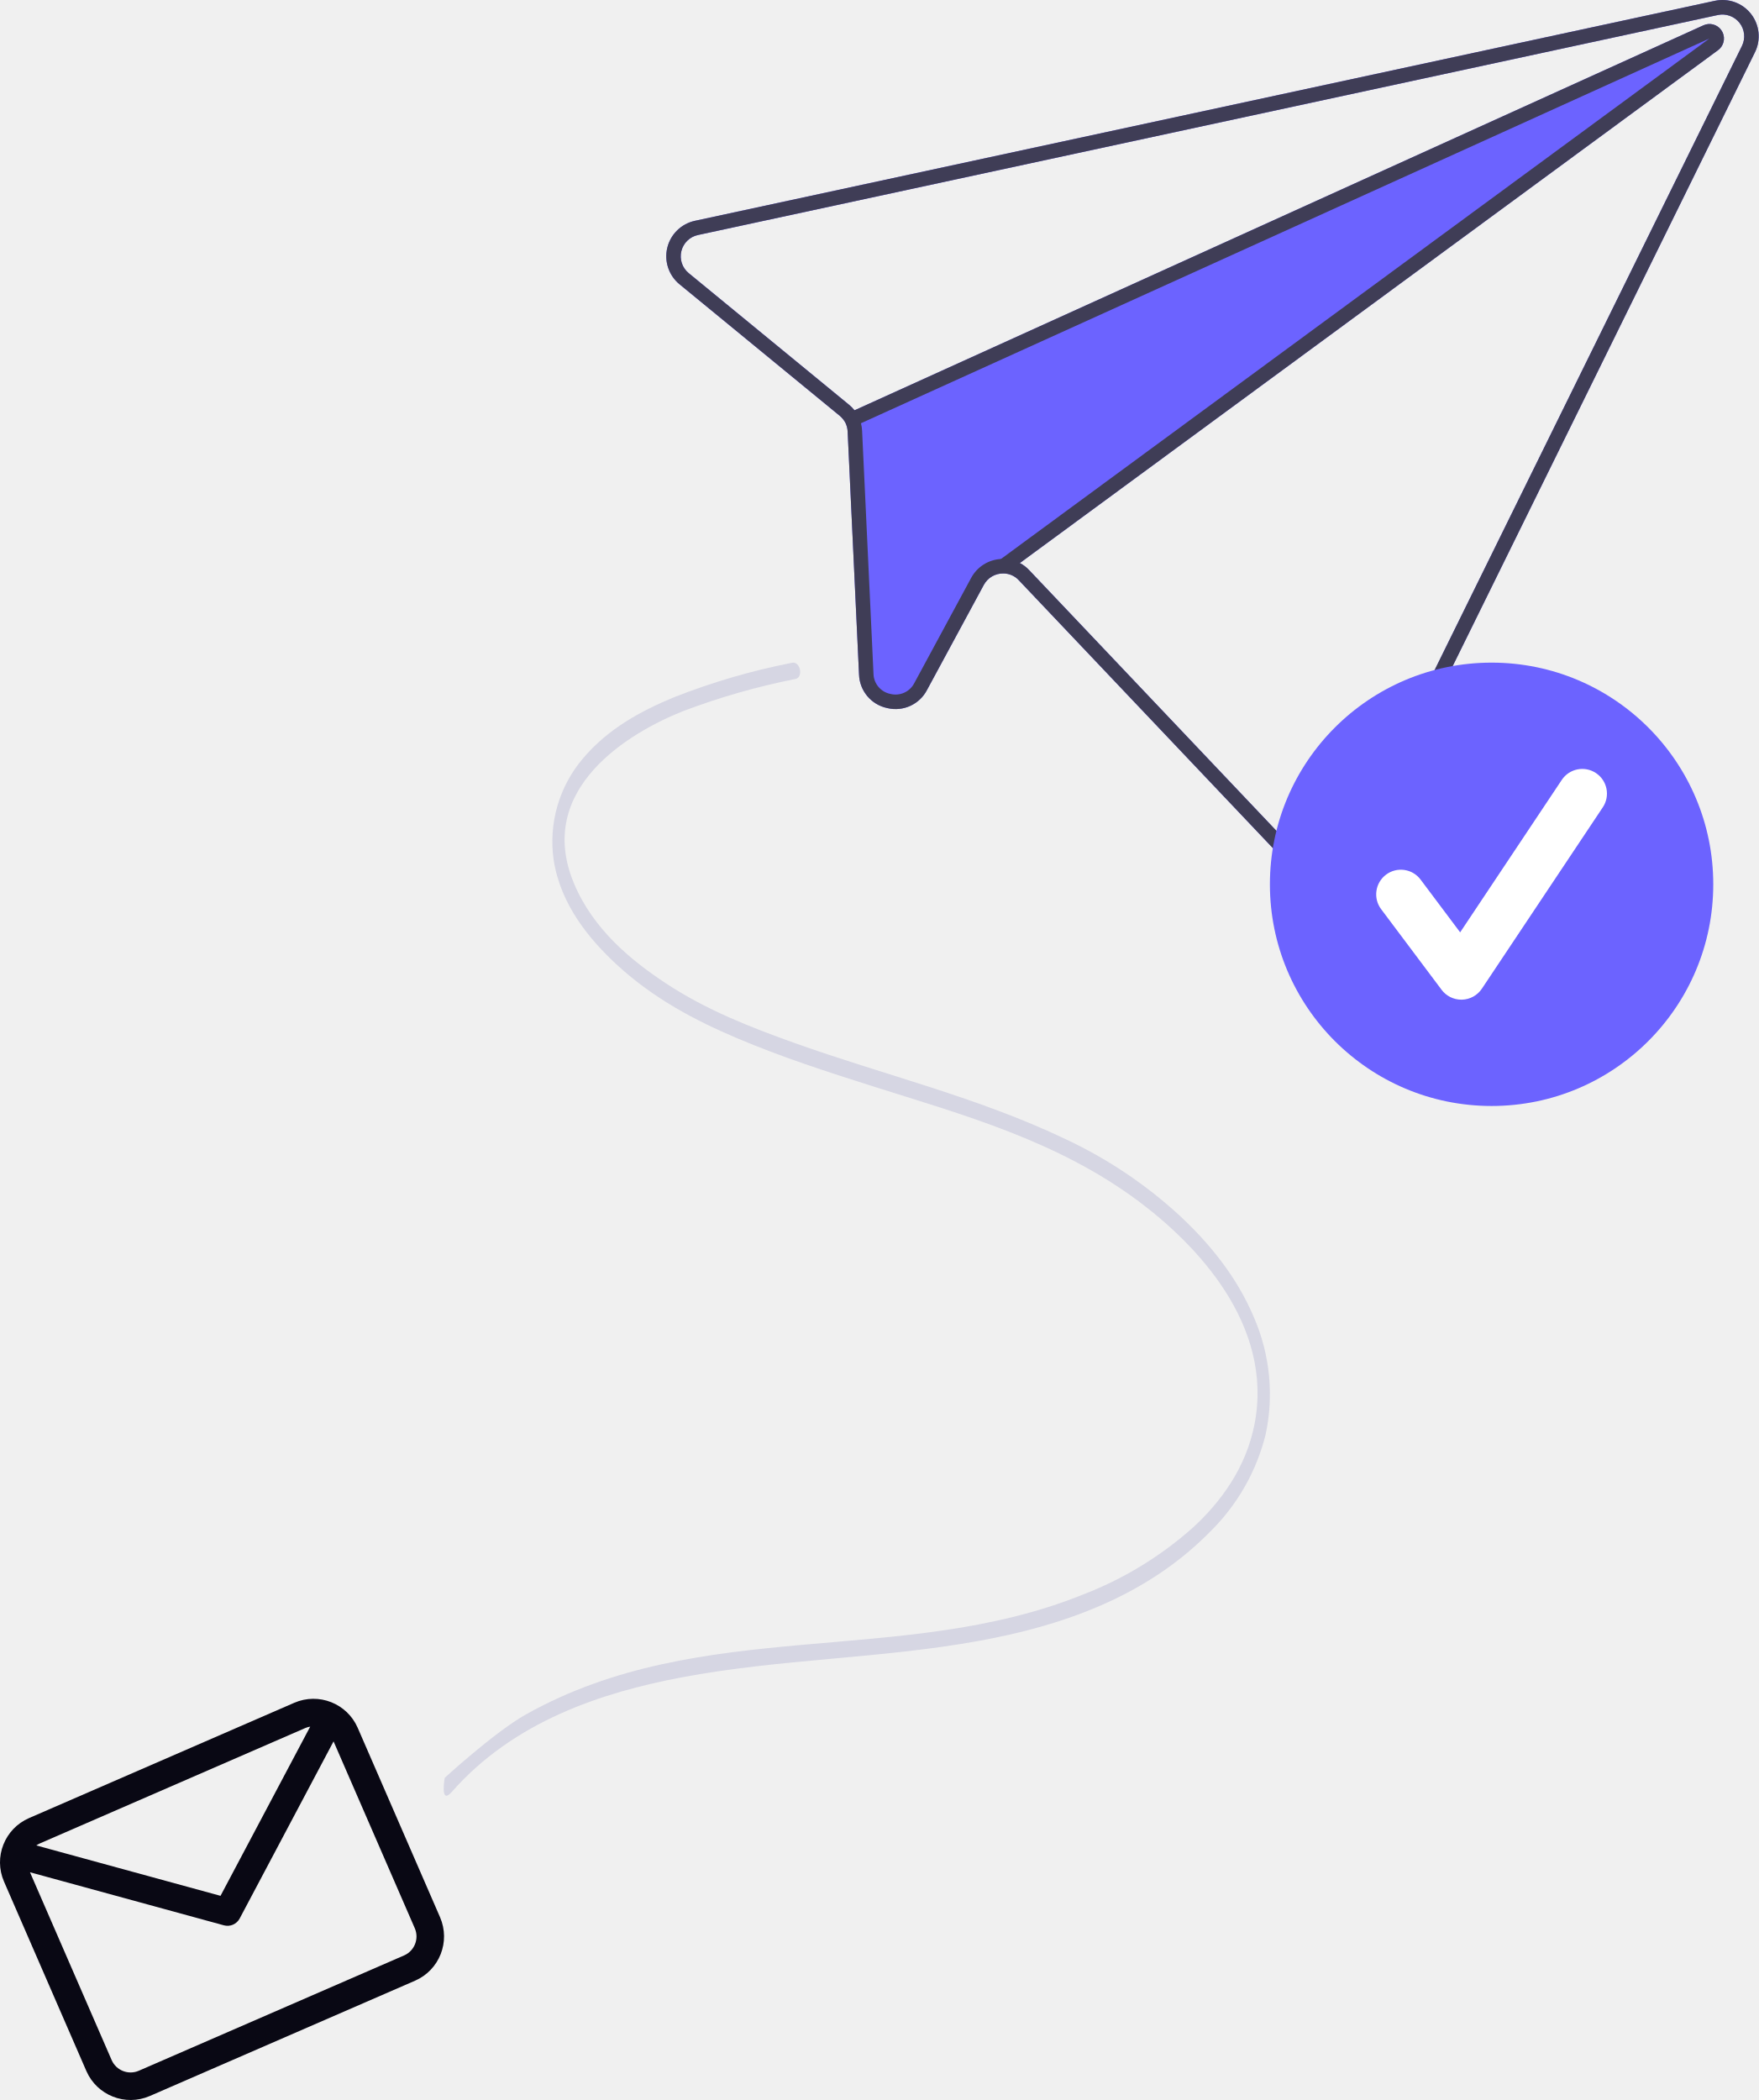
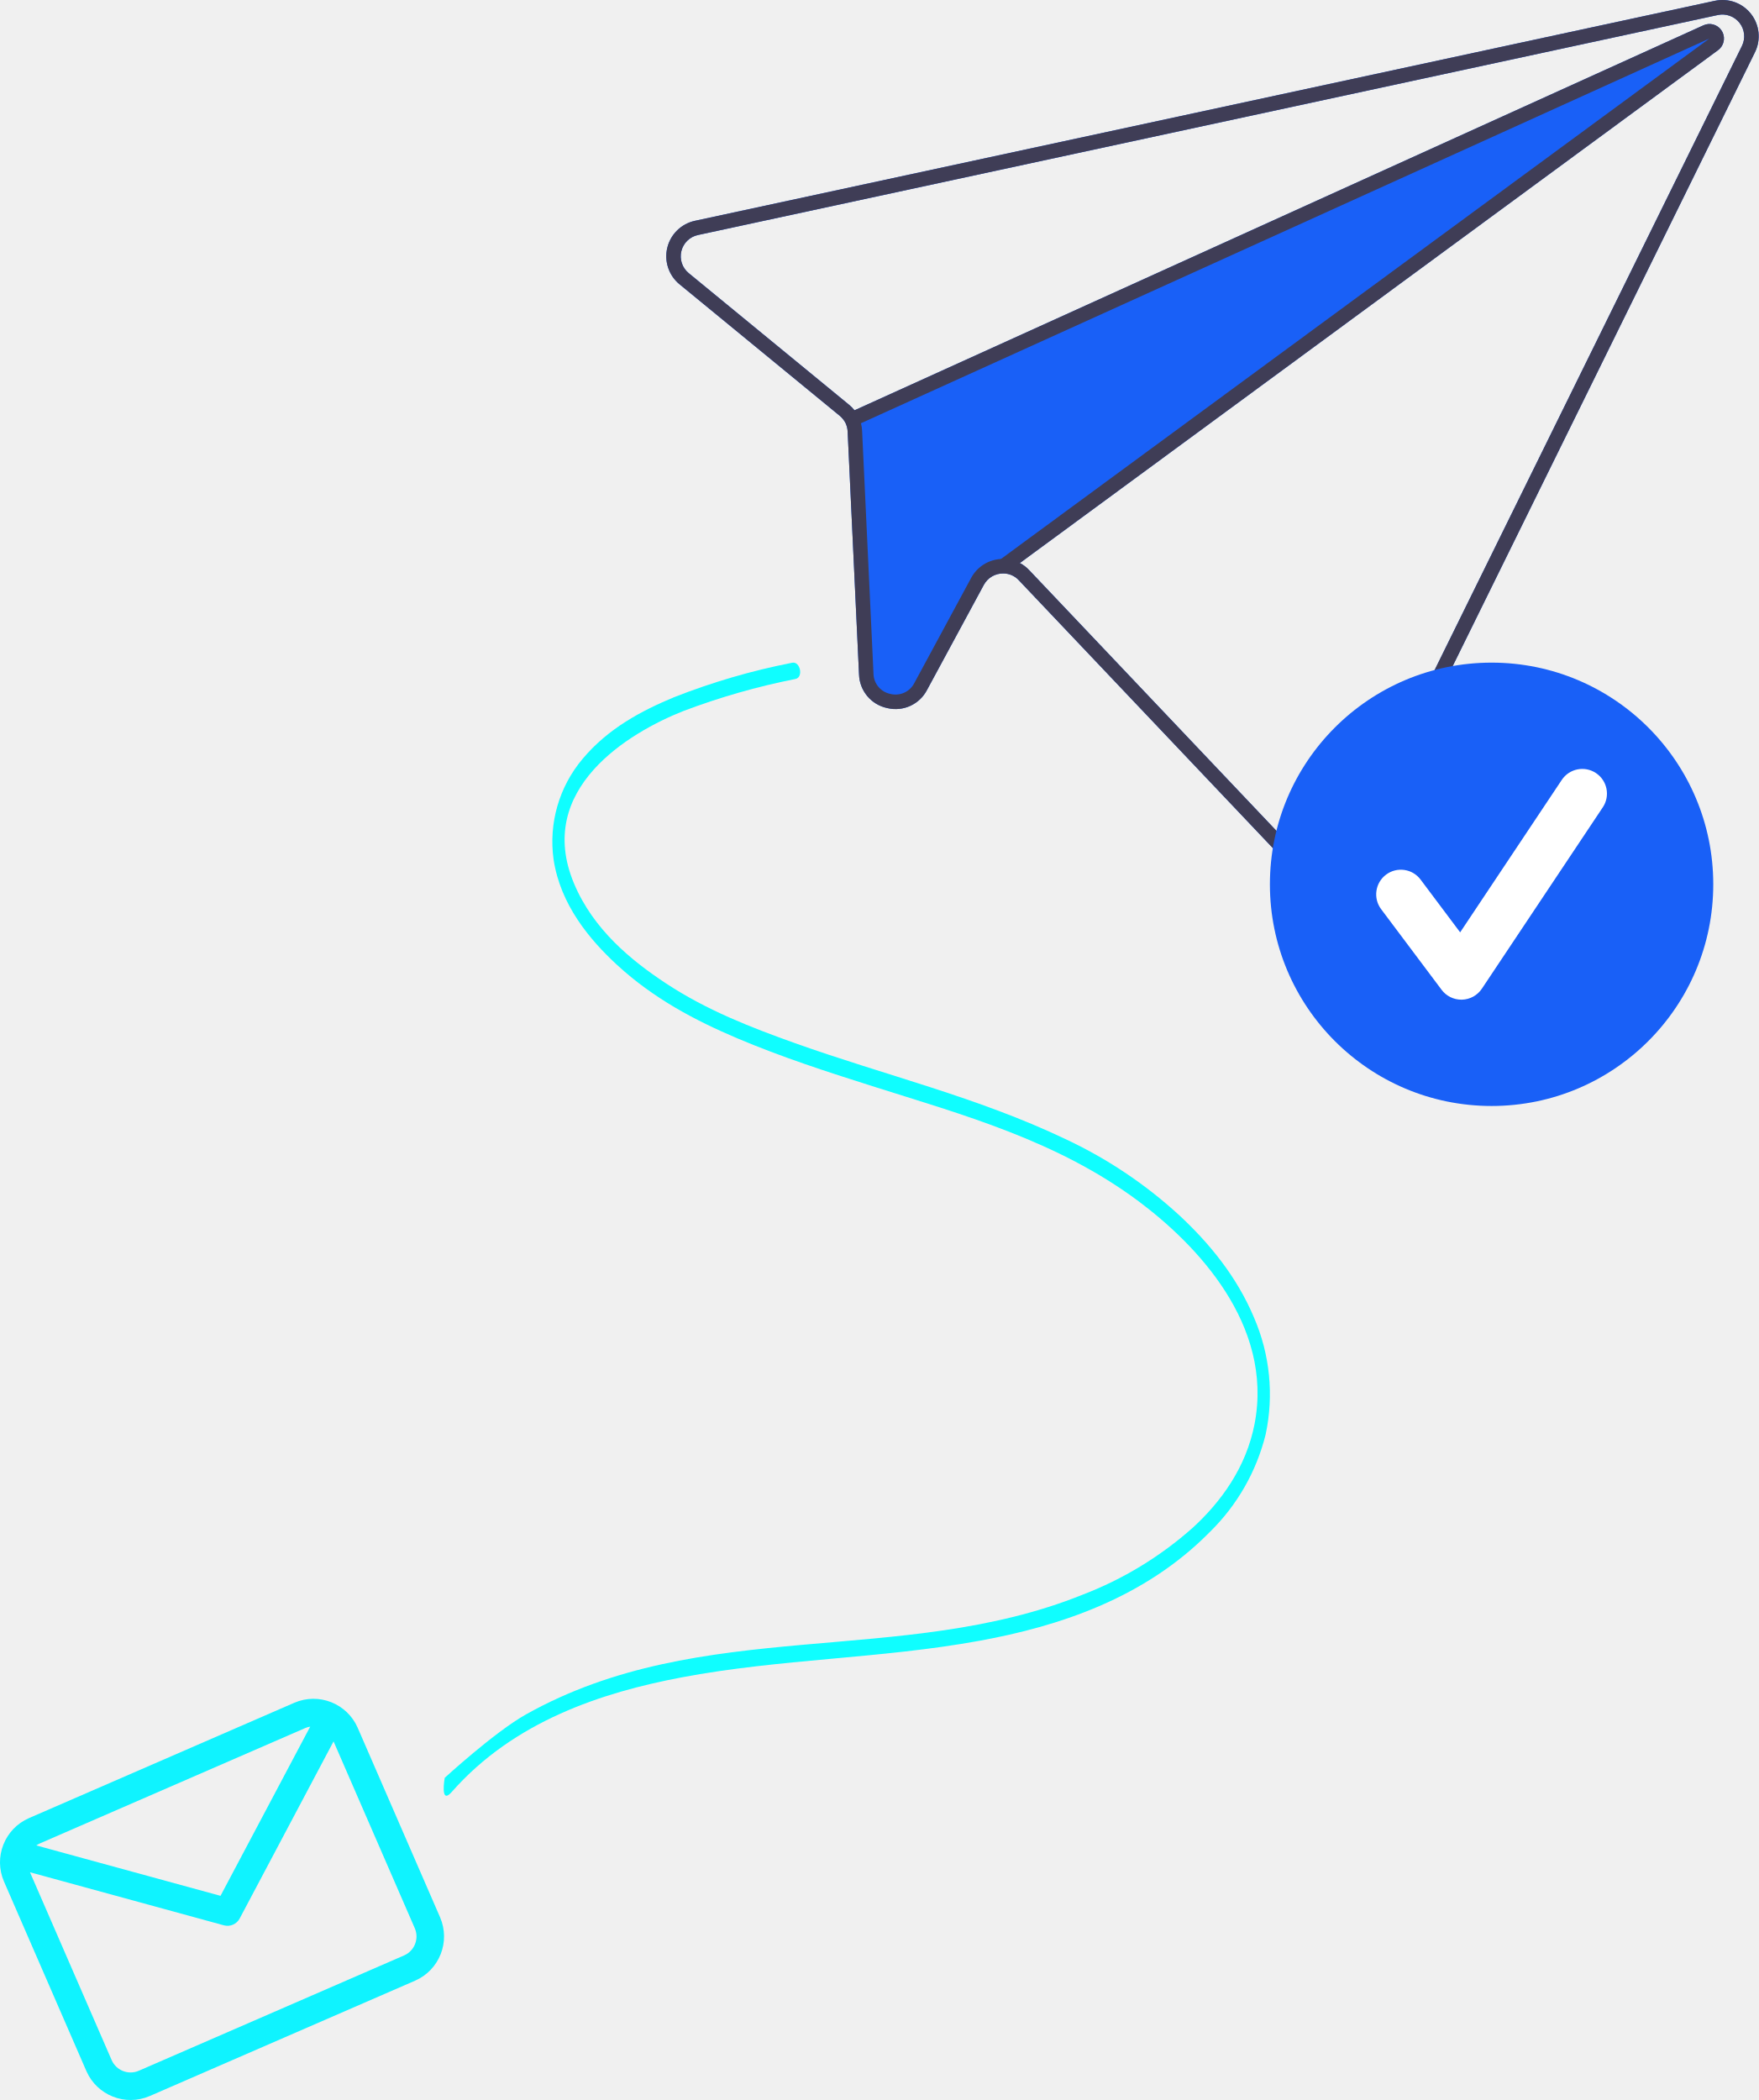
<svg xmlns="http://www.w3.org/2000/svg" width="669.968" height="800" viewBox="0 0 669.968 800" role="img" artist="Katerina Limpitsouni" source="https://undraw.co/">
  <g transform="translate(-812.59 -478.945)">
    <g transform="translate(1066.401 478.945)">
-       <path d="M361.828,423.025l383.567-82.742,4.985-1.073a13.8,13.8,0,0,1,15.3,19.6L613.387,668.083a13.845,13.845,0,0,1-10.284,7.53,13.707,13.707,0,0,1-12.081-4.143L485.245,559.936a8.029,8.029,0,0,0-5.9-2.577,8.306,8.306,0,0,0-7.393,4.3l-21.666,40.075a13.48,13.48,0,0,1-15.094,6.917l-.108-.024a13.5,13.5,0,0,1-10.7-12.821l-4.34-92.508a8.432,8.432,0,0,0-.847-3.324,8.976,8.976,0,0,0-2.175-2.685L356,447.194a13.81,13.81,0,0,1,5.828-24.169Zm-2.343,19.91,61.024,50.094a13.61,13.61,0,0,1,2.148,2.17L746.088,348.517a4.8,4.8,0,0,1,.888-.312,5.525,5.525,0,0,1,4.605,9.835L485.649,553.386a13.231,13.231,0,0,1,3.6,2.746L595.028,667.666a8.278,8.278,0,0,0,13.42-2.032L760.739,356.365a8.3,8.3,0,0,0-9.182-11.752l-5.1,1.1L363.007,428.428a8.295,8.295,0,0,0-3.522,14.507Z" transform="translate(-350.952 -338.896)" fill="#6c63ff" />
+       <path d="M361.828,423.025l383.567-82.742,4.985-1.073a13.8,13.8,0,0,1,15.3,19.6L613.387,668.083a13.845,13.845,0,0,1-10.284,7.53,13.707,13.707,0,0,1-12.081-4.143L485.245,559.936a8.029,8.029,0,0,0-5.9-2.577,8.306,8.306,0,0,0-7.393,4.3l-21.666,40.075a13.48,13.48,0,0,1-15.094,6.917l-.108-.024a13.5,13.5,0,0,1-10.7-12.821l-4.34-92.508a8.432,8.432,0,0,0-.847-3.324,8.976,8.976,0,0,0-2.175-2.685L356,447.194a13.81,13.81,0,0,1,5.828-24.169Zm-2.343,19.91,61.024,50.094a13.61,13.61,0,0,1,2.148,2.17L746.088,348.517a4.8,4.8,0,0,1,.888-.312,5.525,5.525,0,0,1,4.605,9.835L485.649,553.386a13.231,13.231,0,0,1,3.6,2.746L595.028,667.666a8.278,8.278,0,0,0,13.42-2.032L760.739,356.365a8.3,8.3,0,0,0-9.182-11.752l-5.1,1.1L363.007,428.428a8.295,8.295,0,0,0-3.522,14.507Z" transform="translate(-350.952 -338.896)" fill="#1960f7" />
      <path d="M361.828,423.025l383.567-82.742,4.985-1.073a13.8,13.8,0,0,1,15.3,19.6L613.387,668.083a13.845,13.845,0,0,1-10.284,7.53,13.707,13.707,0,0,1-12.081-4.143L485.245,559.936a8.029,8.029,0,0,0-5.9-2.577,8.306,8.306,0,0,0-7.393,4.3l-21.666,40.075a13.48,13.48,0,0,1-15.094,6.917l-.108-.024a13.5,13.5,0,0,1-10.7-12.821l-4.34-92.508a8.432,8.432,0,0,0-.847-3.324,8.976,8.976,0,0,0-2.175-2.685L356,447.194a13.81,13.81,0,0,1,5.828-24.169Zm-2.343,19.91,61.024,50.094a13.61,13.61,0,0,1,2.148,2.17,12.818,12.818,0,0,1,1.469,2.3,13.236,13.236,0,0,1,1,2.623l-.006.027a13.058,13.058,0,0,1,.434,2.893l4.339,92.508a8.013,8.013,0,0,0,6.408,7.691l.054.012a8.031,8.031,0,0,0,9.079-4.123l21.672-40.1a13.765,13.765,0,0,1,11.31-7.189l.026.006c.315-.015.629-.03.937-.019a13.425,13.425,0,0,1,6.268,1.557,13.231,13.231,0,0,1,3.6,2.746L595.028,667.666a8.278,8.278,0,0,0,13.42-2.032L760.739,356.365a8.3,8.3,0,0,0-9.182-11.752l-5.1,1.1L363.007,428.428a8.295,8.295,0,0,0-3.522,14.507Z" transform="translate(-350.952 -338.896)" fill="#3f3d56" />
      <path d="M355.747,489.924l2.279,5.025,1.408-.621.006-.027,323.174-146.54L412.758,546.024l-.026-.006-.715.548,3.254,4.45,4.692-3.454L685.895,352.217a5.525,5.525,0,0,0-4.6-9.835,4.813,4.813,0,0,0-.888.312L356.971,489.375Z" transform="translate(-285.265 -333.072)" fill="#3f3d56" />
    </g>
-     <path d="M568.463,619.432c23.7-26.969,57.228-37.9,87.53-43.632,37.646-7.116,75.838-7.079,113.51-13.951,30.417-5.548,62.918-16.259,87.655-41.359a78.4,78.4,0,0,0,21.369-37.334,73.376,73.376,0,0,0-4.394-44.3c-6.7-16.006-17.39-28.756-28.63-39.2a171.783,171.783,0,0,0-43.423-29.01c-33.411-15.921-68.544-24.211-102.767-36.429-16.784-5.992-33.738-12.563-49.323-22.855-13.2-8.72-27.587-20.473-34.933-37.951-15.156-36.062,21-57.554,41.49-65.695a266.758,266.758,0,0,1,42.88-12.276c3.09-.663,1.779-6.83-1.3-6.17a256.553,256.553,0,0,0-45.03,13.148c-12.355,5.133-25.1,11.879-34.808,23.488a48.893,48.893,0,0,0-11.047,38.228c2.571,17.3,13.744,30.635,24.239,40.292,13.877,12.77,29.7,21.11,45.742,27.908,16.9,7.16,34.15,12.74,51.4,18.213,34.466,10.937,70.479,20.683,101.592,43.955,21.765,16.28,51.332,46.8,44.092,84.639-3.214,16.8-12.973,29.926-23.505,39.584a136.856,136.856,0,0,1-42.095,25.6c-68.948,27.748-144.83,7.9-212,45.592-11.9,6.676-30.925,24.135-30.925,24.135S563.878,624.65,568.463,619.432Z" transform="translate(416.223 542.154)" fill="#d6d6e3" />
-     <path d="M783.507,128.289,682.452,172.22a18.386,18.386,0,0,0-9.521,24.164l31.379,72.182a18.386,18.386,0,0,0,24.164,9.521l101.055-43.931a18.386,18.386,0,0,0,9.521-24.164L807.671,137.81A18.386,18.386,0,0,0,783.507,128.289Zm4.184,9.624a7.832,7.832,0,0,1,1.889-.544l-34.165,64.46-70.172-19.2a7.882,7.882,0,0,1,1.394-.782Zm37.655,86.618L724.291,268.462a7.879,7.879,0,0,1-10.356-4.08l-31.1-71.533,73.86,20.213a5.247,5.247,0,0,0,6.021-2.6l35.76-67.469,30.947,71.187a7.88,7.88,0,0,1-4.08,10.356Z" transform="translate(141.179 999.338)" fill="#090814" />
-     <circle cx="84.447" cy="84.447" r="84.447" transform="translate(1296.352 731.378)" fill="#6c63ff" />
+     <path d="M568.463,619.432c23.7-26.969,57.228-37.9,87.53-43.632,37.646-7.116,75.838-7.079,113.51-13.951,30.417-5.548,62.918-16.259,87.655-41.359a78.4,78.4,0,0,0,21.369-37.334,73.376,73.376,0,0,0-4.394-44.3c-6.7-16.006-17.39-28.756-28.63-39.2a171.783,171.783,0,0,0-43.423-29.01c-33.411-15.921-68.544-24.211-102.767-36.429-16.784-5.992-33.738-12.563-49.323-22.855-13.2-8.72-27.587-20.473-34.933-37.951-15.156-36.062,21-57.554,41.49-65.695a266.758,266.758,0,0,1,42.88-12.276c3.09-.663,1.779-6.83-1.3-6.17a256.553,256.553,0,0,0-45.03,13.148c-12.355,5.133-25.1,11.879-34.808,23.488a48.893,48.893,0,0,0-11.047,38.228c2.571,17.3,13.744,30.635,24.239,40.292,13.877,12.77,29.7,21.11,45.742,27.908,16.9,7.16,34.15,12.74,51.4,18.213,34.466,10.937,70.479,20.683,101.592,43.955,21.765,16.28,51.332,46.8,44.092,84.639-3.214,16.8-12.973,29.926-23.505,39.584a136.856,136.856,0,0,1-42.095,25.6c-68.948,27.748-144.83,7.9-212,45.592-11.9,6.676-30.925,24.135-30.925,24.135S563.878,624.65,568.463,619.432Z" transform="translate(416.223 542.154)" fill="#0ffeff" />
+     <path d="M783.507,128.289,682.452,172.22a18.386,18.386,0,0,0-9.521,24.164l31.379,72.182a18.386,18.386,0,0,0,24.164,9.521l101.055-43.931a18.386,18.386,0,0,0,9.521-24.164L807.671,137.81A18.386,18.386,0,0,0,783.507,128.289Zm4.184,9.624a7.832,7.832,0,0,1,1.889-.544l-34.165,64.46-70.172-19.2a7.882,7.882,0,0,1,1.394-.782Zm37.655,86.618L724.291,268.462a7.879,7.879,0,0,1-10.356-4.08l-31.1-71.533,73.86,20.213a5.247,5.247,0,0,0,6.021-2.6l35.76-67.469,30.947,71.187a7.88,7.88,0,0,1-4.08,10.356Z" transform="translate(141.179 999.338)" fill="#0ff3ff" />
+     <circle cx="84.447" cy="84.447" r="84.447" transform="translate(1296.352 731.378)" fill="#1960f7" />
    <path d="M646.2,260.9a9.391,9.391,0,0,1-7.514-3.758l-23.038-30.718a9.393,9.393,0,1,1,15.03-11.272l15.073,20.1,38.712-58.067A9.394,9.394,0,1,1,700.1,187.606l-46.077,69.115a9.4,9.4,0,0,1-7.555,4.18Z" transform="translate(723.074 598.87)" fill="#fff" />
  </g>
</svg>
